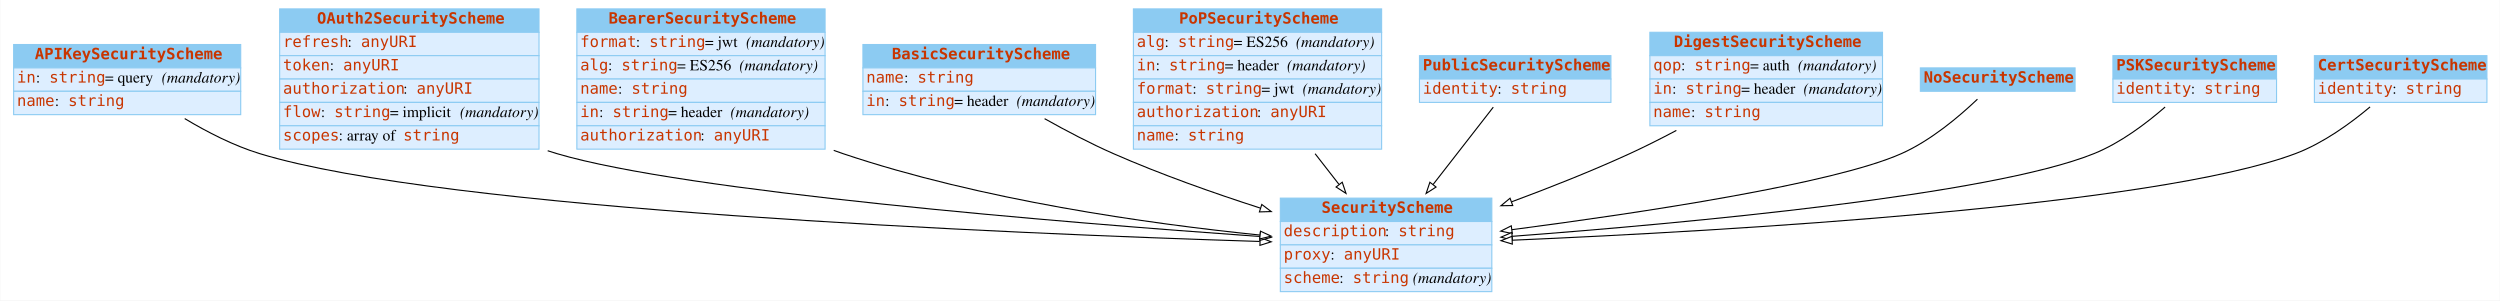
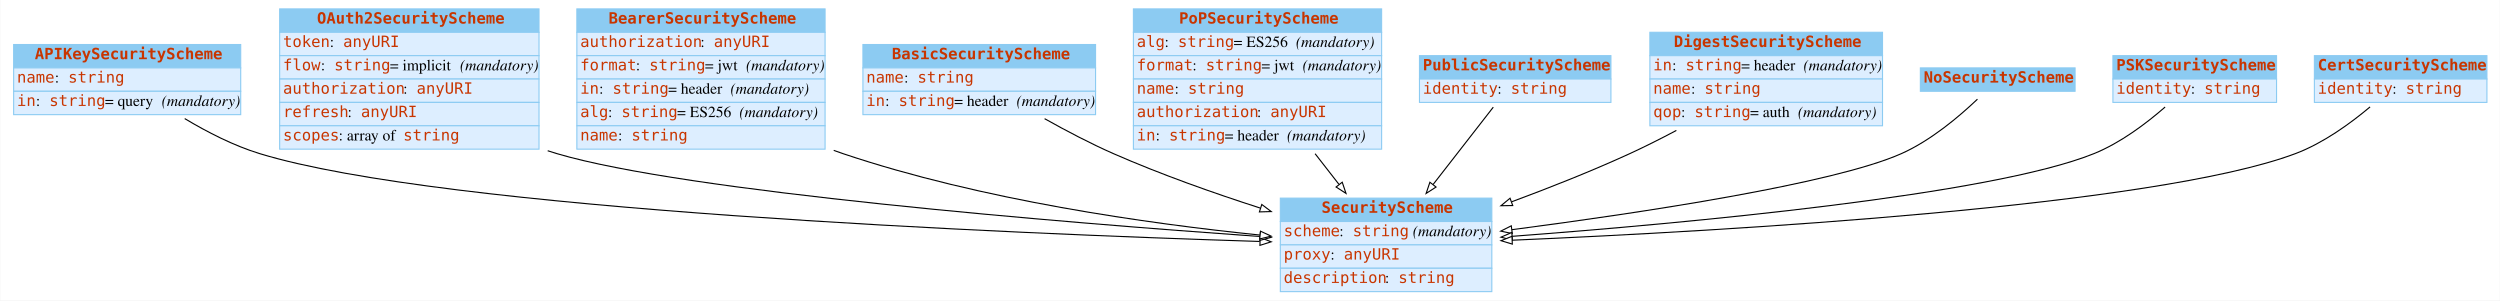
<svg xmlns="http://www.w3.org/2000/svg" width="2246pt" height="270pt" viewBox="0.00 0.00 2245.50 270.00">
  <g id="graph0" class="graph" transform="scale(1 1) rotate(0) translate(4 266)">
    <polygon fill="#ffffff" stroke="transparent" points="-4,4 -4,-266 2241.5,-266 2241.5,4 -4,4" />
    <g id="node1" class="node">
      <polygon fill="#8ccbf2" stroke="transparent" points="8,-205 8,-226 212,-226 212,-205 8,-205" />
      <polygon fill="none" stroke="#8ccbf2" points="8,-205 8,-226 212,-226 212,-205 8,-205" />
      <text text-anchor="start" x="27" y="-212.8" font-family="mono" font-weight="bold" font-size="14.00" fill="#c83500">APIKeySecurityScheme</text>
      <polygon fill="#ddeeff" stroke="transparent" points="8,-184 8,-205 212,-205 212,-184 8,-184" />
      <polygon fill="none" stroke="#8ccbf2" points="8,-184 8,-205 212,-205 212,-184 8,-184" />
-       <text text-anchor="start" x="11" y="-191.8" font-family="mono" font-size="14.00" fill="#c83500">in</text>
-       <text text-anchor="start" x="28" y="-191.8" font-family="Times,serif" font-size="14.00" fill="#000000"> : </text>
-       <text text-anchor="start" x="40" y="-191.8" font-family="mono" font-size="14.00" fill="#c83500">string</text>
-       <text text-anchor="start" x="90" y="-191.8" font-family="Times,serif" font-size="14.00" fill="#000000"> = query </text>
-       <text text-anchor="start" x="141" y="-191.8" font-family="Times,serif" font-style="italic" font-size="14.00" fill="#000000">(mandatory)</text>
+       <text text-anchor="start" x="11" y="-191.8" font-family="mono" font-size="14.00" fill="#c83500">name</text>
+       <text text-anchor="start" x="45" y="-191.8" font-family="Times,serif" font-size="14.00" fill="#000000"> : </text>
+       <text text-anchor="start" x="57" y="-191.8" font-family="mono" font-size="14.00" fill="#c83500">string</text>
      <polygon fill="#ddeeff" stroke="transparent" points="8,-163 8,-184 212,-184 212,-163 8,-163" />
      <polygon fill="none" stroke="#8ccbf2" points="8,-163 8,-184 212,-184 212,-163 8,-163" />
-       <text text-anchor="start" x="11" y="-170.8" font-family="mono" font-size="14.00" fill="#c83500">name</text>
-       <text text-anchor="start" x="45" y="-170.8" font-family="Times,serif" font-size="14.00" fill="#000000"> : </text>
-       <text text-anchor="start" x="57" y="-170.8" font-family="mono" font-size="14.00" fill="#c83500">string</text>
+       <text text-anchor="start" x="11" y="-170.8" font-family="mono" font-size="14.00" fill="#c83500">in</text>
+       <text text-anchor="start" x="28" y="-170.8" font-family="Times,serif" font-size="14.00" fill="#000000"> : </text>
+       <text text-anchor="start" x="40" y="-170.8" font-family="mono" font-size="14.00" fill="#c83500">string</text>
+       <text text-anchor="start" x="90" y="-170.8" font-family="Times,serif" font-size="14.00" fill="#000000"> = query </text>
+       <text text-anchor="start" x="141" y="-170.8" font-family="Times,serif" font-style="italic" font-size="14.00" fill="#000000">(mandatory)</text>
    </g>
    <g id="node3" class="node">
      <polygon fill="#8ccbf2" stroke="transparent" points="1146,-67 1146,-88 1336,-88 1336,-67 1146,-67" />
      <polygon fill="none" stroke="#8ccbf2" points="1146,-67 1146,-88 1336,-88 1336,-67 1146,-67" />
      <text text-anchor="start" x="1183" y="-74.8" font-family="mono" font-weight="bold" font-size="14.00" fill="#c83500">SecurityScheme</text>
      <polygon fill="#ddeeff" stroke="transparent" points="1146,-46 1146,-67 1336,-67 1336,-46 1146,-46" />
      <polygon fill="none" stroke="#8ccbf2" points="1146,-46 1146,-67 1336,-67 1336,-46 1146,-46" />
-       <text text-anchor="start" x="1149" y="-53.8" font-family="mono" font-size="14.00" fill="#c83500">description</text>
-       <text text-anchor="start" x="1240" y="-53.8" font-family="Times,serif" font-size="14.00" fill="#000000"> : </text>
-       <text text-anchor="start" x="1252" y="-53.8" font-family="mono" font-size="14.00" fill="#c83500">string</text>
+       <text text-anchor="start" x="1149" y="-53.8" font-family="mono" font-size="14.00" fill="#c83500">scheme</text>
+       <text text-anchor="start" x="1199" y="-53.8" font-family="Times,serif" font-size="14.00" fill="#000000"> : </text>
+       <text text-anchor="start" x="1211" y="-53.8" font-family="mono" font-size="14.00" fill="#c83500">string</text>
+       <text text-anchor="start" x="1261" y="-53.8" font-family="Times,serif" font-size="14.00" fill="#000000"> </text>
+       <text text-anchor="start" x="1265" y="-53.8" font-family="Times,serif" font-style="italic" font-size="14.00" fill="#000000">(mandatory)</text>
      <polygon fill="#ddeeff" stroke="transparent" points="1146,-25 1146,-46 1336,-46 1336,-25 1146,-25" />
      <polygon fill="none" stroke="#8ccbf2" points="1146,-25 1146,-46 1336,-46 1336,-25 1146,-25" />
      <text text-anchor="start" x="1149" y="-32.8" font-family="mono" font-size="14.00" fill="#c83500">proxy</text>
      <text text-anchor="start" x="1191" y="-32.8" font-family="Times,serif" font-size="14.00" fill="#000000"> : </text>
      <text text-anchor="start" x="1203" y="-32.8" font-family="mono" font-size="14.00" fill="#c83500">anyURI</text>
      <polygon fill="#ddeeff" stroke="transparent" points="1146,-4 1146,-25 1336,-25 1336,-4 1146,-4" />
      <polygon fill="none" stroke="#8ccbf2" points="1146,-4 1146,-25 1336,-25 1336,-4 1146,-4" />
-       <text text-anchor="start" x="1149" y="-11.8" font-family="mono" font-size="14.00" fill="#c83500">scheme</text>
-       <text text-anchor="start" x="1199" y="-11.8" font-family="Times,serif" font-size="14.00" fill="#000000"> : </text>
-       <text text-anchor="start" x="1211" y="-11.8" font-family="mono" font-size="14.00" fill="#c83500">string</text>
-       <text text-anchor="start" x="1261" y="-11.8" font-family="Times,serif" font-size="14.00" fill="#000000"> </text>
-       <text text-anchor="start" x="1265" y="-11.8" font-family="Times,serif" font-style="italic" font-size="14.00" fill="#000000">(mandatory)</text>
-     </g>
-     <g id="edge7" class="edge">
+       <text text-anchor="start" x="1149" y="-11.8" font-family="mono" font-size="14.00" fill="#c83500">description</text>
+       <text text-anchor="start" x="1240" y="-11.8" font-family="Times,serif" font-size="14.00" fill="#000000"> : </text>
+       <text text-anchor="start" x="1252" y="-11.8" font-family="mono" font-size="14.00" fill="#c83500">string</text>
+     </g>
+     <g id="edge3" class="edge">
      <path fill="none" stroke="#000000" d="M161.686,-159.464C181.823,-147.383 205.647,-135.143 229,-128 394.181,-77.479 899.586,-56.252 1127.466,-49.077" />
      <polygon fill="#ffffff" stroke="#000000" points="1127.888,-52.566 1137.774,-48.756 1127.67,-45.569 1127.888,-52.566" />
    </g>
    <g id="node2" class="node">
      <polygon fill="#8ccbf2" stroke="transparent" points="247,-237 247,-258 480,-258 480,-237 247,-237" />
      <polygon fill="none" stroke="#8ccbf2" points="247,-237 247,-258 480,-258 480,-237 247,-237" />
      <text text-anchor="start" x="280.5" y="-244.8" font-family="mono" font-weight="bold" font-size="14.00" fill="#c83500">OAuth2SecurityScheme</text>
      <polygon fill="#ddeeff" stroke="transparent" points="247,-216 247,-237 480,-237 480,-216 247,-216" />
      <polygon fill="none" stroke="#8ccbf2" points="247,-216 247,-237 480,-237 480,-216 247,-216" />
-       <text text-anchor="start" x="250" y="-223.8" font-family="mono" font-size="14.00" fill="#c83500">refresh</text>
-       <text text-anchor="start" x="308" y="-223.8" font-family="Times,serif" font-size="14.00" fill="#000000"> : </text>
-       <text text-anchor="start" x="320" y="-223.8" font-family="mono" font-size="14.00" fill="#c83500">anyURI</text>
+       <text text-anchor="start" x="250" y="-223.8" font-family="mono" font-size="14.00" fill="#c83500">token</text>
+       <text text-anchor="start" x="292" y="-223.8" font-family="Times,serif" font-size="14.00" fill="#000000"> : </text>
+       <text text-anchor="start" x="304" y="-223.8" font-family="mono" font-size="14.00" fill="#c83500">anyURI</text>
      <polygon fill="#ddeeff" stroke="transparent" points="247,-195 247,-216 480,-216 480,-195 247,-195" />
      <polygon fill="none" stroke="#8ccbf2" points="247,-195 247,-216 480,-216 480,-195 247,-195" />
-       <text text-anchor="start" x="250" y="-202.8" font-family="mono" font-size="14.00" fill="#c83500">token</text>
-       <text text-anchor="start" x="292" y="-202.8" font-family="Times,serif" font-size="14.00" fill="#000000"> : </text>
-       <text text-anchor="start" x="304" y="-202.8" font-family="mono" font-size="14.00" fill="#c83500">anyURI</text>
+       <text text-anchor="start" x="250" y="-202.8" font-family="mono" font-size="14.00" fill="#c83500">flow</text>
+       <text text-anchor="start" x="284" y="-202.8" font-family="Times,serif" font-size="14.00" fill="#000000"> : </text>
+       <text text-anchor="start" x="296" y="-202.8" font-family="mono" font-size="14.00" fill="#c83500">string</text>
+       <text text-anchor="start" x="346" y="-202.8" font-family="Times,serif" font-size="14.00" fill="#000000"> = implicit </text>
+       <text text-anchor="start" x="409" y="-202.8" font-family="Times,serif" font-style="italic" font-size="14.00" fill="#000000">(mandatory)</text>
      <polygon fill="#ddeeff" stroke="transparent" points="247,-174 247,-195 480,-195 480,-174 247,-174" />
      <polygon fill="none" stroke="#8ccbf2" points="247,-174 247,-195 480,-195 480,-174 247,-174" />
      <text text-anchor="start" x="250" y="-181.8" font-family="mono" font-size="14.00" fill="#c83500">authorization</text>
      <text text-anchor="start" x="358" y="-181.8" font-family="Times,serif" font-size="14.00" fill="#000000"> : </text>
      <text text-anchor="start" x="370" y="-181.8" font-family="mono" font-size="14.00" fill="#c83500">anyURI</text>
      <polygon fill="#ddeeff" stroke="transparent" points="247,-153 247,-174 480,-174 480,-153 247,-153" />
      <polygon fill="none" stroke="#8ccbf2" points="247,-153 247,-174 480,-174 480,-153 247,-153" />
-       <text text-anchor="start" x="250" y="-160.8" font-family="mono" font-size="14.00" fill="#c83500">flow</text>
-       <text text-anchor="start" x="284" y="-160.8" font-family="Times,serif" font-size="14.00" fill="#000000"> : </text>
-       <text text-anchor="start" x="296" y="-160.8" font-family="mono" font-size="14.00" fill="#c83500">string</text>
-       <text text-anchor="start" x="346" y="-160.8" font-family="Times,serif" font-size="14.00" fill="#000000"> = implicit </text>
-       <text text-anchor="start" x="409" y="-160.8" font-family="Times,serif" font-style="italic" font-size="14.00" fill="#000000">(mandatory)</text>
+       <text text-anchor="start" x="250" y="-160.8" font-family="mono" font-size="14.00" fill="#c83500">refresh</text>
+       <text text-anchor="start" x="308" y="-160.8" font-family="Times,serif" font-size="14.00" fill="#000000"> : </text>
+       <text text-anchor="start" x="320" y="-160.8" font-family="mono" font-size="14.00" fill="#c83500">anyURI</text>
      <polygon fill="#ddeeff" stroke="transparent" points="247,-132 247,-153 480,-153 480,-132 247,-132" />
      <polygon fill="none" stroke="#8ccbf2" points="247,-132 247,-153 480,-153 480,-132 247,-132" />
      <text text-anchor="start" x="250" y="-139.8" font-family="mono" font-size="14.00" fill="#c83500">scopes</text>
      <text text-anchor="start" x="300" y="-139.8" font-family="Times,serif" font-size="14.00" fill="#000000"> : array of </text>
      <text text-anchor="start" x="358" y="-139.8" font-family="mono" font-size="14.00" fill="#c83500">string</text>
    </g>
    <g id="edge2" class="edge">
      <path fill="none" stroke="#000000" d="M487.792,-130.581C490.535,-129.671 493.273,-128.808 496,-128 611.421,-93.791 949.194,-66.195 1127.596,-53.524" />
      <polygon fill="#ffffff" stroke="#000000" points="1128.075,-56.999 1137.803,-52.803 1127.581,-50.017 1128.075,-56.999" />
    </g>
    <g id="node4" class="node">
      <polygon fill="#8ccbf2" stroke="transparent" points="514,-237 514,-258 737,-258 737,-237 514,-237" />
      <polygon fill="none" stroke="#8ccbf2" points="514,-237 514,-258 737,-258 737,-237 514,-237" />
      <text text-anchor="start" x="542.5" y="-244.8" font-family="mono" font-weight="bold" font-size="14.00" fill="#c83500">BearerSecurityScheme</text>
      <polygon fill="#ddeeff" stroke="transparent" points="514,-216 514,-237 737,-237 737,-216 514,-216" />
      <polygon fill="none" stroke="#8ccbf2" points="514,-216 514,-237 737,-237 737,-216 514,-216" />
-       <text text-anchor="start" x="517" y="-223.8" font-family="mono" font-size="14.00" fill="#c83500">format</text>
-       <text text-anchor="start" x="567" y="-223.8" font-family="Times,serif" font-size="14.00" fill="#000000"> : </text>
-       <text text-anchor="start" x="579" y="-223.8" font-family="mono" font-size="14.00" fill="#c83500">string</text>
-       <text text-anchor="start" x="629" y="-223.8" font-family="Times,serif" font-size="14.00" fill="#000000"> = jwt </text>
-       <text text-anchor="start" x="666" y="-223.8" font-family="Times,serif" font-style="italic" font-size="14.00" fill="#000000">(mandatory)</text>
+       <text text-anchor="start" x="517" y="-223.8" font-family="mono" font-size="14.00" fill="#c83500">authorization</text>
+       <text text-anchor="start" x="625" y="-223.8" font-family="Times,serif" font-size="14.00" fill="#000000"> : </text>
+       <text text-anchor="start" x="637" y="-223.8" font-family="mono" font-size="14.00" fill="#c83500">anyURI</text>
      <polygon fill="#ddeeff" stroke="transparent" points="514,-195 514,-216 737,-216 737,-195 514,-195" />
      <polygon fill="none" stroke="#8ccbf2" points="514,-195 514,-216 737,-216 737,-195 514,-195" />
-       <text text-anchor="start" x="517" y="-202.8" font-family="mono" font-size="14.00" fill="#c83500">alg</text>
-       <text text-anchor="start" x="542" y="-202.8" font-family="Times,serif" font-size="14.00" fill="#000000"> : </text>
-       <text text-anchor="start" x="554" y="-202.8" font-family="mono" font-size="14.00" fill="#c83500">string</text>
-       <text text-anchor="start" x="604" y="-202.8" font-family="Times,serif" font-size="14.00" fill="#000000"> = ES256 </text>
-       <text text-anchor="start" x="660" y="-202.8" font-family="Times,serif" font-style="italic" font-size="14.00" fill="#000000">(mandatory)</text>
+       <text text-anchor="start" x="517" y="-202.8" font-family="mono" font-size="14.00" fill="#c83500">format</text>
+       <text text-anchor="start" x="567" y="-202.8" font-family="Times,serif" font-size="14.00" fill="#000000"> : </text>
+       <text text-anchor="start" x="579" y="-202.8" font-family="mono" font-size="14.00" fill="#c83500">string</text>
+       <text text-anchor="start" x="629" y="-202.8" font-family="Times,serif" font-size="14.00" fill="#000000"> = jwt </text>
+       <text text-anchor="start" x="666" y="-202.8" font-family="Times,serif" font-style="italic" font-size="14.00" fill="#000000">(mandatory)</text>
      <polygon fill="#ddeeff" stroke="transparent" points="514,-174 514,-195 737,-195 737,-174 514,-174" />
      <polygon fill="none" stroke="#8ccbf2" points="514,-174 514,-195 737,-195 737,-174 514,-174" />
-       <text text-anchor="start" x="517" y="-181.8" font-family="mono" font-size="14.00" fill="#c83500">name</text>
-       <text text-anchor="start" x="551" y="-181.8" font-family="Times,serif" font-size="14.00" fill="#000000"> : </text>
-       <text text-anchor="start" x="563" y="-181.8" font-family="mono" font-size="14.00" fill="#c83500">string</text>
+       <text text-anchor="start" x="517" y="-181.8" font-family="mono" font-size="14.00" fill="#c83500">in</text>
+       <text text-anchor="start" x="534" y="-181.8" font-family="Times,serif" font-size="14.00" fill="#000000"> : </text>
+       <text text-anchor="start" x="546" y="-181.8" font-family="mono" font-size="14.00" fill="#c83500">string</text>
+       <text text-anchor="start" x="596" y="-181.8" font-family="Times,serif" font-size="14.00" fill="#000000"> = header </text>
+       <text text-anchor="start" x="652" y="-181.8" font-family="Times,serif" font-style="italic" font-size="14.00" fill="#000000">(mandatory)</text>
      <polygon fill="#ddeeff" stroke="transparent" points="514,-153 514,-174 737,-174 737,-153 514,-153" />
      <polygon fill="none" stroke="#8ccbf2" points="514,-153 514,-174 737,-174 737,-153 514,-153" />
-       <text text-anchor="start" x="517" y="-160.8" font-family="mono" font-size="14.00" fill="#c83500">in</text>
-       <text text-anchor="start" x="534" y="-160.8" font-family="Times,serif" font-size="14.00" fill="#000000"> : </text>
-       <text text-anchor="start" x="546" y="-160.8" font-family="mono" font-size="14.00" fill="#c83500">string</text>
-       <text text-anchor="start" x="596" y="-160.8" font-family="Times,serif" font-size="14.00" fill="#000000"> = header </text>
-       <text text-anchor="start" x="652" y="-160.8" font-family="Times,serif" font-style="italic" font-size="14.00" fill="#000000">(mandatory)</text>
+       <text text-anchor="start" x="517" y="-160.8" font-family="mono" font-size="14.00" fill="#c83500">alg</text>
+       <text text-anchor="start" x="542" y="-160.8" font-family="Times,serif" font-size="14.00" fill="#000000"> : </text>
+       <text text-anchor="start" x="554" y="-160.8" font-family="mono" font-size="14.00" fill="#c83500">string</text>
+       <text text-anchor="start" x="604" y="-160.8" font-family="Times,serif" font-size="14.00" fill="#000000"> = ES256 </text>
+       <text text-anchor="start" x="660" y="-160.8" font-family="Times,serif" font-style="italic" font-size="14.00" fill="#000000">(mandatory)</text>
      <polygon fill="#ddeeff" stroke="transparent" points="514,-132 514,-153 737,-153 737,-132 514,-132" />
      <polygon fill="none" stroke="#8ccbf2" points="514,-132 514,-153 737,-153 737,-132 514,-132" />
-       <text text-anchor="start" x="517" y="-139.8" font-family="mono" font-size="14.00" fill="#c83500">authorization</text>
-       <text text-anchor="start" x="625" y="-139.8" font-family="Times,serif" font-size="14.00" fill="#000000"> : </text>
-       <text text-anchor="start" x="637" y="-139.8" font-family="mono" font-size="14.00" fill="#c83500">anyURI</text>
-     </g>
-     <g id="edge9" class="edge">
+       <text text-anchor="start" x="517" y="-139.8" font-family="mono" font-size="14.00" fill="#c83500">name</text>
+       <text text-anchor="start" x="551" y="-139.8" font-family="Times,serif" font-size="14.00" fill="#000000"> : </text>
+       <text text-anchor="start" x="563" y="-139.8" font-family="mono" font-size="14.00" fill="#c83500">string</text>
+     </g>
+     <g id="edge1" class="edge">
      <path fill="none" stroke="#000000" d="M744.766,-130.909C747.519,-129.891 750.266,-128.919 753,-128 877.388,-86.178 1027.083,-65.07 1127.595,-54.847" />
      <polygon fill="#ffffff" stroke="#000000" points="1128.171,-58.307 1137.774,-53.832 1127.476,-51.342 1128.171,-58.307" />
    </g>
    <g id="node5" class="node">
      <polygon fill="#8ccbf2" stroke="transparent" points="771,-205 771,-226 980,-226 980,-205 771,-205" />
      <polygon fill="none" stroke="#8ccbf2" points="771,-205 771,-226 980,-226 980,-205 771,-205" />
      <text text-anchor="start" x="797" y="-212.8" font-family="mono" font-weight="bold" font-size="14.00" fill="#c83500">BasicSecurityScheme</text>
      <polygon fill="#ddeeff" stroke="transparent" points="771,-184 771,-205 980,-205 980,-184 771,-184" />
      <polygon fill="none" stroke="#8ccbf2" points="771,-184 771,-205 980,-205 980,-184 771,-184" />
      <text text-anchor="start" x="774" y="-191.8" font-family="mono" font-size="14.00" fill="#c83500">name</text>
      <text text-anchor="start" x="808" y="-191.8" font-family="Times,serif" font-size="14.00" fill="#000000"> : </text>
      <text text-anchor="start" x="820" y="-191.8" font-family="mono" font-size="14.00" fill="#c83500">string</text>
      <polygon fill="#ddeeff" stroke="transparent" points="771,-163 771,-184 980,-184 980,-163 771,-163" />
      <polygon fill="none" stroke="#8ccbf2" points="771,-163 771,-184 980,-184 980,-163 771,-163" />
      <text text-anchor="start" x="774" y="-170.8" font-family="mono" font-size="14.00" fill="#c83500">in</text>
      <text text-anchor="start" x="791" y="-170.8" font-family="Times,serif" font-size="14.00" fill="#000000"> : </text>
      <text text-anchor="start" x="803" y="-170.8" font-family="mono" font-size="14.00" fill="#c83500">string</text>
      <text text-anchor="start" x="853" y="-170.8" font-family="Times,serif" font-size="14.00" fill="#000000"> = header </text>
      <text text-anchor="start" x="909" y="-170.8" font-family="Times,serif" font-style="italic" font-size="14.00" fill="#000000">(mandatory)</text>
    </g>
-     <g id="edge10" class="edge">
+     <g id="edge4" class="edge">
      <path fill="none" stroke="#000000" d="M934.216,-159.383C953.536,-148.534 975.338,-137.087 996,-128 1038.186,-109.447 1085.975,-92.577 1128.074,-79.029" />
      <polygon fill="#ffffff" stroke="#000000" points="1129.34,-82.299 1137.803,-75.924 1127.212,-75.63 1129.34,-82.299" />
    </g>
    <g id="node6" class="node">
      <polygon fill="#8ccbf2" stroke="transparent" points="1014,-237 1014,-258 1237,-258 1237,-237 1014,-237" />
      <polygon fill="none" stroke="#8ccbf2" points="1014,-237 1014,-258 1237,-258 1237,-237 1014,-237" />
      <text text-anchor="start" x="1055" y="-244.8" font-family="mono" font-weight="bold" font-size="14.00" fill="#c83500">PoPSecurityScheme</text>
      <polygon fill="#ddeeff" stroke="transparent" points="1014,-216 1014,-237 1237,-237 1237,-216 1014,-216" />
      <polygon fill="none" stroke="#8ccbf2" points="1014,-216 1014,-237 1237,-237 1237,-216 1014,-216" />
      <text text-anchor="start" x="1017" y="-223.8" font-family="mono" font-size="14.00" fill="#c83500">alg</text>
      <text text-anchor="start" x="1042" y="-223.8" font-family="Times,serif" font-size="14.00" fill="#000000"> : </text>
      <text text-anchor="start" x="1054" y="-223.8" font-family="mono" font-size="14.00" fill="#c83500">string</text>
      <text text-anchor="start" x="1104" y="-223.8" font-family="Times,serif" font-size="14.00" fill="#000000"> = ES256 </text>
      <text text-anchor="start" x="1160" y="-223.8" font-family="Times,serif" font-style="italic" font-size="14.00" fill="#000000">(mandatory)</text>
      <polygon fill="#ddeeff" stroke="transparent" points="1014,-195 1014,-216 1237,-216 1237,-195 1014,-195" />
      <polygon fill="none" stroke="#8ccbf2" points="1014,-195 1014,-216 1237,-216 1237,-195 1014,-195" />
-       <text text-anchor="start" x="1017" y="-202.8" font-family="mono" font-size="14.00" fill="#c83500">in</text>
-       <text text-anchor="start" x="1034" y="-202.8" font-family="Times,serif" font-size="14.00" fill="#000000"> : </text>
-       <text text-anchor="start" x="1046" y="-202.8" font-family="mono" font-size="14.00" fill="#c83500">string</text>
-       <text text-anchor="start" x="1096" y="-202.8" font-family="Times,serif" font-size="14.00" fill="#000000"> = header </text>
-       <text text-anchor="start" x="1152" y="-202.8" font-family="Times,serif" font-style="italic" font-size="14.00" fill="#000000">(mandatory)</text>
+       <text text-anchor="start" x="1017" y="-202.8" font-family="mono" font-size="14.00" fill="#c83500">format</text>
+       <text text-anchor="start" x="1067" y="-202.8" font-family="Times,serif" font-size="14.00" fill="#000000"> : </text>
+       <text text-anchor="start" x="1079" y="-202.8" font-family="mono" font-size="14.00" fill="#c83500">string</text>
+       <text text-anchor="start" x="1129" y="-202.8" font-family="Times,serif" font-size="14.00" fill="#000000"> = jwt </text>
+       <text text-anchor="start" x="1166" y="-202.8" font-family="Times,serif" font-style="italic" font-size="14.00" fill="#000000">(mandatory)</text>
      <polygon fill="#ddeeff" stroke="transparent" points="1014,-174 1014,-195 1237,-195 1237,-174 1014,-174" />
      <polygon fill="none" stroke="#8ccbf2" points="1014,-174 1014,-195 1237,-195 1237,-174 1014,-174" />
-       <text text-anchor="start" x="1017" y="-181.8" font-family="mono" font-size="14.00" fill="#c83500">format</text>
-       <text text-anchor="start" x="1067" y="-181.8" font-family="Times,serif" font-size="14.00" fill="#000000"> : </text>
-       <text text-anchor="start" x="1079" y="-181.8" font-family="mono" font-size="14.00" fill="#c83500">string</text>
-       <text text-anchor="start" x="1129" y="-181.8" font-family="Times,serif" font-size="14.00" fill="#000000"> = jwt </text>
-       <text text-anchor="start" x="1166" y="-181.8" font-family="Times,serif" font-style="italic" font-size="14.00" fill="#000000">(mandatory)</text>
+       <text text-anchor="start" x="1017" y="-181.8" font-family="mono" font-size="14.00" fill="#c83500">name</text>
+       <text text-anchor="start" x="1051" y="-181.8" font-family="Times,serif" font-size="14.00" fill="#000000"> : </text>
+       <text text-anchor="start" x="1063" y="-181.8" font-family="mono" font-size="14.00" fill="#c83500">string</text>
      <polygon fill="#ddeeff" stroke="transparent" points="1014,-153 1014,-174 1237,-174 1237,-153 1014,-153" />
      <polygon fill="none" stroke="#8ccbf2" points="1014,-153 1014,-174 1237,-174 1237,-153 1014,-153" />
      <text text-anchor="start" x="1017" y="-160.8" font-family="mono" font-size="14.00" fill="#c83500">authorization</text>
      <text text-anchor="start" x="1125" y="-160.8" font-family="Times,serif" font-size="14.00" fill="#000000"> : </text>
      <text text-anchor="start" x="1137" y="-160.8" font-family="mono" font-size="14.00" fill="#c83500">anyURI</text>
      <polygon fill="#ddeeff" stroke="transparent" points="1014,-132 1014,-153 1237,-153 1237,-132 1014,-132" />
      <polygon fill="none" stroke="#8ccbf2" points="1014,-132 1014,-153 1237,-153 1237,-132 1014,-132" />
-       <text text-anchor="start" x="1017" y="-139.8" font-family="mono" font-size="14.00" fill="#c83500">name</text>
-       <text text-anchor="start" x="1051" y="-139.8" font-family="Times,serif" font-size="14.00" fill="#000000"> : </text>
-       <text text-anchor="start" x="1063" y="-139.8" font-family="mono" font-size="14.00" fill="#c83500">string</text>
-     </g>
-     <g id="edge1" class="edge">
+       <text text-anchor="start" x="1017" y="-139.8" font-family="mono" font-size="14.00" fill="#c83500">in</text>
+       <text text-anchor="start" x="1034" y="-139.8" font-family="Times,serif" font-size="14.00" fill="#000000"> : </text>
+       <text text-anchor="start" x="1046" y="-139.8" font-family="mono" font-size="14.00" fill="#c83500">string</text>
+       <text text-anchor="start" x="1096" y="-139.8" font-family="Times,serif" font-size="14.00" fill="#000000"> = header </text>
+       <text text-anchor="start" x="1152" y="-139.8" font-family="Times,serif" font-style="italic" font-size="14.00" fill="#000000">(mandatory)</text>
+     </g>
+     <g id="edge8" class="edge">
      <path fill="none" stroke="#000000" d="M1177.231,-127.91C1184.414,-118.684 1191.715,-109.305 1198.689,-100.347" />
      <polygon fill="#ffffff" stroke="#000000" points="1201.608,-102.295 1204.99,-92.255 1196.085,-97.995 1201.608,-102.295" />
    </g>
    <g id="node7" class="node">
      <polygon fill="#8ccbf2" stroke="transparent" points="1271,-195 1271,-216 1443,-216 1443,-195 1271,-195" />
      <polygon fill="none" stroke="#8ccbf2" points="1271,-195 1271,-216 1443,-216 1443,-195 1271,-195" />
      <text text-anchor="start" x="1274" y="-202.8" font-family="mono" font-weight="bold" font-size="14.00" fill="#c83500">PublicSecurityScheme</text>
      <polygon fill="#ddeeff" stroke="transparent" points="1271,-174 1271,-195 1443,-195 1443,-174 1271,-174" />
      <polygon fill="none" stroke="#8ccbf2" points="1271,-174 1271,-195 1443,-195 1443,-174 1271,-174" />
      <text text-anchor="start" x="1274" y="-181.8" font-family="mono" font-size="14.00" fill="#c83500">identity</text>
      <text text-anchor="start" x="1341" y="-181.8" font-family="Times,serif" font-size="14.00" fill="#000000"> : </text>
      <text text-anchor="start" x="1353" y="-181.8" font-family="mono" font-size="14.00" fill="#c83500">string</text>
    </g>
-     <g id="edge3" class="edge">
+     <g id="edge10" class="edge">
      <path fill="none" stroke="#000000" d="M1337.322,-169.724C1322.513,-150.702 1301.671,-123.931 1283.16,-100.154" />
      <polygon fill="#ffffff" stroke="#000000" points="1285.889,-97.962 1276.984,-92.221 1280.366,-102.262 1285.889,-97.962" />
    </g>
    <g id="node8" class="node">
      <polygon fill="#8ccbf2" stroke="transparent" points="1478,-216 1478,-237 1687,-237 1687,-216 1478,-216" />
      <polygon fill="none" stroke="#8ccbf2" points="1478,-216 1478,-237 1687,-237 1687,-216 1478,-216" />
      <text text-anchor="start" x="1499.5" y="-223.8" font-family="mono" font-weight="bold" font-size="14.00" fill="#c83500">DigestSecurityScheme</text>
      <polygon fill="#ddeeff" stroke="transparent" points="1478,-195 1478,-216 1687,-216 1687,-195 1478,-195" />
      <polygon fill="none" stroke="#8ccbf2" points="1478,-195 1478,-216 1687,-216 1687,-195 1478,-195" />
-       <text text-anchor="start" x="1481" y="-202.8" font-family="mono" font-size="14.00" fill="#c83500">qop</text>
-       <text text-anchor="start" x="1506" y="-202.8" font-family="Times,serif" font-size="14.00" fill="#000000"> : </text>
-       <text text-anchor="start" x="1518" y="-202.8" font-family="mono" font-size="14.00" fill="#c83500">string</text>
-       <text text-anchor="start" x="1568" y="-202.8" font-family="Times,serif" font-size="14.00" fill="#000000"> = auth </text>
-       <text text-anchor="start" x="1611" y="-202.8" font-family="Times,serif" font-style="italic" font-size="14.00" fill="#000000">(mandatory)</text>
+       <text text-anchor="start" x="1481" y="-202.8" font-family="mono" font-size="14.00" fill="#c83500">in</text>
+       <text text-anchor="start" x="1498" y="-202.8" font-family="Times,serif" font-size="14.00" fill="#000000"> : </text>
+       <text text-anchor="start" x="1510" y="-202.8" font-family="mono" font-size="14.00" fill="#c83500">string</text>
+       <text text-anchor="start" x="1560" y="-202.8" font-family="Times,serif" font-size="14.00" fill="#000000"> = header </text>
+       <text text-anchor="start" x="1616" y="-202.8" font-family="Times,serif" font-style="italic" font-size="14.00" fill="#000000">(mandatory)</text>
      <polygon fill="#ddeeff" stroke="transparent" points="1478,-174 1478,-195 1687,-195 1687,-174 1478,-174" />
      <polygon fill="none" stroke="#8ccbf2" points="1478,-174 1478,-195 1687,-195 1687,-174 1478,-174" />
-       <text text-anchor="start" x="1481" y="-181.8" font-family="mono" font-size="14.00" fill="#c83500">in</text>
-       <text text-anchor="start" x="1498" y="-181.8" font-family="Times,serif" font-size="14.00" fill="#000000"> : </text>
-       <text text-anchor="start" x="1510" y="-181.8" font-family="mono" font-size="14.00" fill="#c83500">string</text>
-       <text text-anchor="start" x="1560" y="-181.8" font-family="Times,serif" font-size="14.00" fill="#000000"> = header </text>
-       <text text-anchor="start" x="1616" y="-181.8" font-family="Times,serif" font-style="italic" font-size="14.00" fill="#000000">(mandatory)</text>
+       <text text-anchor="start" x="1481" y="-181.8" font-family="mono" font-size="14.00" fill="#c83500">name</text>
+       <text text-anchor="start" x="1515" y="-181.8" font-family="Times,serif" font-size="14.00" fill="#000000"> : </text>
+       <text text-anchor="start" x="1527" y="-181.8" font-family="mono" font-size="14.00" fill="#c83500">string</text>
      <polygon fill="#ddeeff" stroke="transparent" points="1478,-153 1478,-174 1687,-174 1687,-153 1478,-153" />
      <polygon fill="none" stroke="#8ccbf2" points="1478,-153 1478,-174 1687,-174 1687,-153 1478,-153" />
-       <text text-anchor="start" x="1481" y="-160.8" font-family="mono" font-size="14.00" fill="#c83500">name</text>
-       <text text-anchor="start" x="1515" y="-160.8" font-family="Times,serif" font-size="14.00" fill="#000000"> : </text>
-       <text text-anchor="start" x="1527" y="-160.8" font-family="mono" font-size="14.00" fill="#c83500">string</text>
-     </g>
-     <g id="edge5" class="edge">
+       <text text-anchor="start" x="1481" y="-160.8" font-family="mono" font-size="14.00" fill="#c83500">qop</text>
+       <text text-anchor="start" x="1506" y="-160.8" font-family="Times,serif" font-size="14.00" fill="#000000"> : </text>
+       <text text-anchor="start" x="1518" y="-160.8" font-family="mono" font-size="14.00" fill="#c83500">string</text>
+       <text text-anchor="start" x="1568" y="-160.8" font-family="Times,serif" font-size="14.00" fill="#000000"> = auth </text>
+       <text text-anchor="start" x="1611" y="-160.8" font-family="Times,serif" font-style="italic" font-size="14.00" fill="#000000">(mandatory)</text>
+     </g>
+     <g id="edge9" class="edge">
      <path fill="none" stroke="#000000" d="M1501.791,-148.827C1488.022,-141.516 1473.726,-134.299 1460,-128 1426.104,-112.445 1388.334,-97.494 1353.836,-84.717" />
      <polygon fill="#ffffff" stroke="#000000" points="1354.792,-81.34 1344.198,-81.173 1352.376,-87.909 1354.792,-81.34" />
    </g>
    <g id="node9" class="node">
      <polygon fill="#8ccbf2" stroke="transparent" points="1721,-184 1721,-205 1860,-205 1860,-184 1721,-184" />
      <polygon fill="none" stroke="#8ccbf2" points="1721,-184 1721,-205 1860,-205 1860,-184 1721,-184" />
      <text text-anchor="start" x="1724" y="-191.8" font-family="mono" font-weight="bold" font-size="14.00" fill="#c83500">NoSecurityScheme</text>
    </g>
-     <g id="edge8" class="edge">
+     <g id="edge6" class="edge">
      <path fill="none" stroke="#000000" d="M1772.287,-176.906C1756.009,-161.403 1730.458,-139.77 1704,-128 1642.896,-100.817 1470.343,-74.84 1354.035,-59.659" />
      <polygon fill="#ffffff" stroke="#000000" points="1354.38,-56.175 1344.013,-58.36 1353.48,-63.117 1354.38,-56.175" />
    </g>
    <g id="node10" class="node">
      <polygon fill="#8ccbf2" stroke="transparent" points="1894,-195 1894,-216 2041,-216 2041,-195 1894,-195" />
      <polygon fill="none" stroke="#8ccbf2" points="1894,-195 1894,-216 2041,-216 2041,-195 1894,-195" />
      <text text-anchor="start" x="1897" y="-202.8" font-family="mono" font-weight="bold" font-size="14.00" fill="#c83500">PSKSecurityScheme</text>
      <polygon fill="#ddeeff" stroke="transparent" points="1894,-174 1894,-195 2041,-195 2041,-174 1894,-174" />
      <polygon fill="none" stroke="#8ccbf2" points="1894,-174 1894,-195 2041,-195 2041,-174 1894,-174" />
      <text text-anchor="start" x="1897" y="-181.8" font-family="mono" font-size="14.00" fill="#c83500">identity</text>
      <text text-anchor="start" x="1964" y="-181.8" font-family="Times,serif" font-size="14.00" fill="#000000"> : </text>
      <text text-anchor="start" x="1976" y="-181.8" font-family="mono" font-size="14.00" fill="#c83500">string</text>
    </g>
-     <g id="edge6" class="edge">
+     <g id="edge5" class="edge">
      <path fill="none" stroke="#000000" d="M1940.888,-169.851C1924.023,-155.147 1900.839,-137.635 1877,-128 1784.709,-90.701 1511.022,-65.499 1354.392,-53.694" />
      <polygon fill="#ffffff" stroke="#000000" points="1354.481,-50.191 1344.248,-52.936 1353.959,-57.172 1354.481,-50.191" />
    </g>
    <g id="node11" class="node">
      <polygon fill="#8ccbf2" stroke="transparent" points="2075,-195 2075,-216 2230,-216 2230,-195 2075,-195" />
      <polygon fill="none" stroke="#8ccbf2" points="2075,-195 2075,-216 2230,-216 2230,-195 2075,-195" />
      <text text-anchor="start" x="2078" y="-202.8" font-family="mono" font-weight="bold" font-size="14.00" fill="#c83500">CertSecurityScheme</text>
      <polygon fill="#ddeeff" stroke="transparent" points="2075,-174 2075,-195 2230,-195 2230,-174 2075,-174" />
      <polygon fill="none" stroke="#8ccbf2" points="2075,-174 2075,-195 2230,-195 2230,-174 2075,-174" />
      <text text-anchor="start" x="2078" y="-181.8" font-family="mono" font-size="14.00" fill="#c83500">identity</text>
      <text text-anchor="start" x="2145" y="-181.8" font-family="Times,serif" font-size="14.00" fill="#000000"> : </text>
      <text text-anchor="start" x="2157" y="-181.8" font-family="mono" font-size="14.00" fill="#c83500">string</text>
    </g>
-     <g id="edge4" class="edge">
+     <g id="edge7" class="edge">
      <path fill="none" stroke="#000000" d="M2125.031,-169.958C2107.346,-155.098 2082.949,-137.381 2058,-128 1932.074,-80.653 1547.712,-58.548 1354.455,-50.201" />
      <polygon fill="#ffffff" stroke="#000000" points="1354.408,-46.696 1344.268,-49.766 1354.11,-53.69 1354.408,-46.696" />
    </g>
  </g>
</svg>
